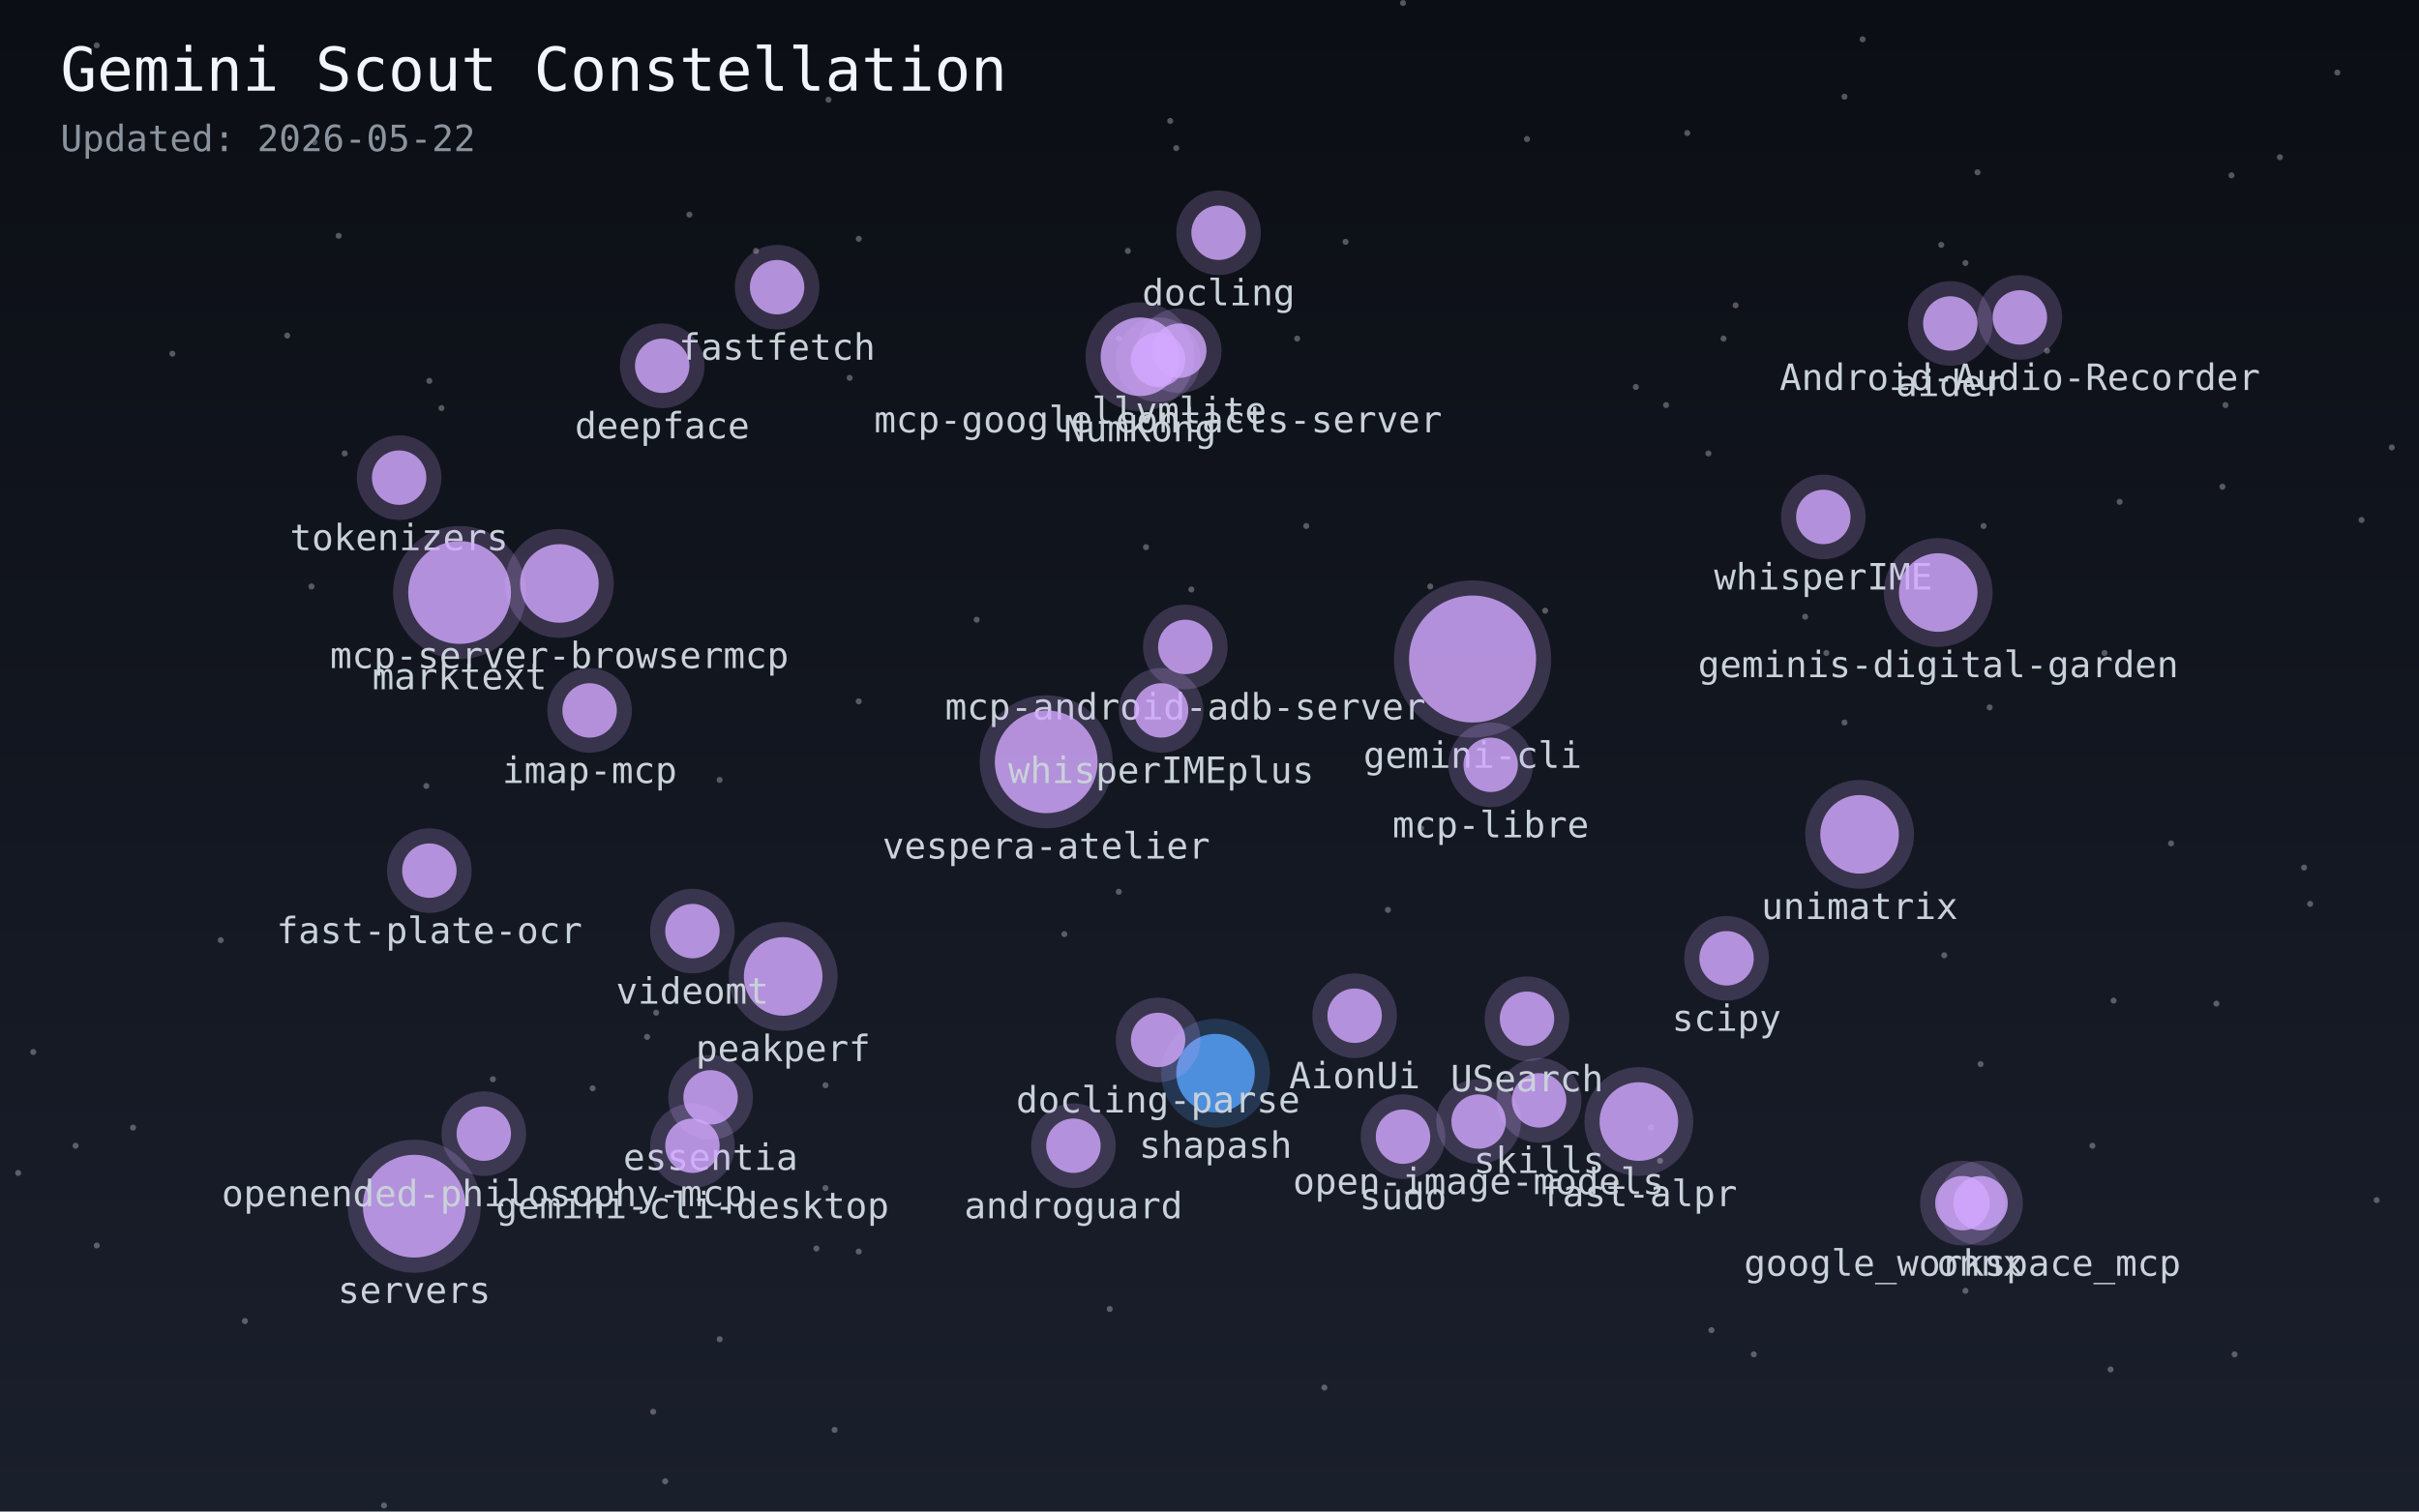
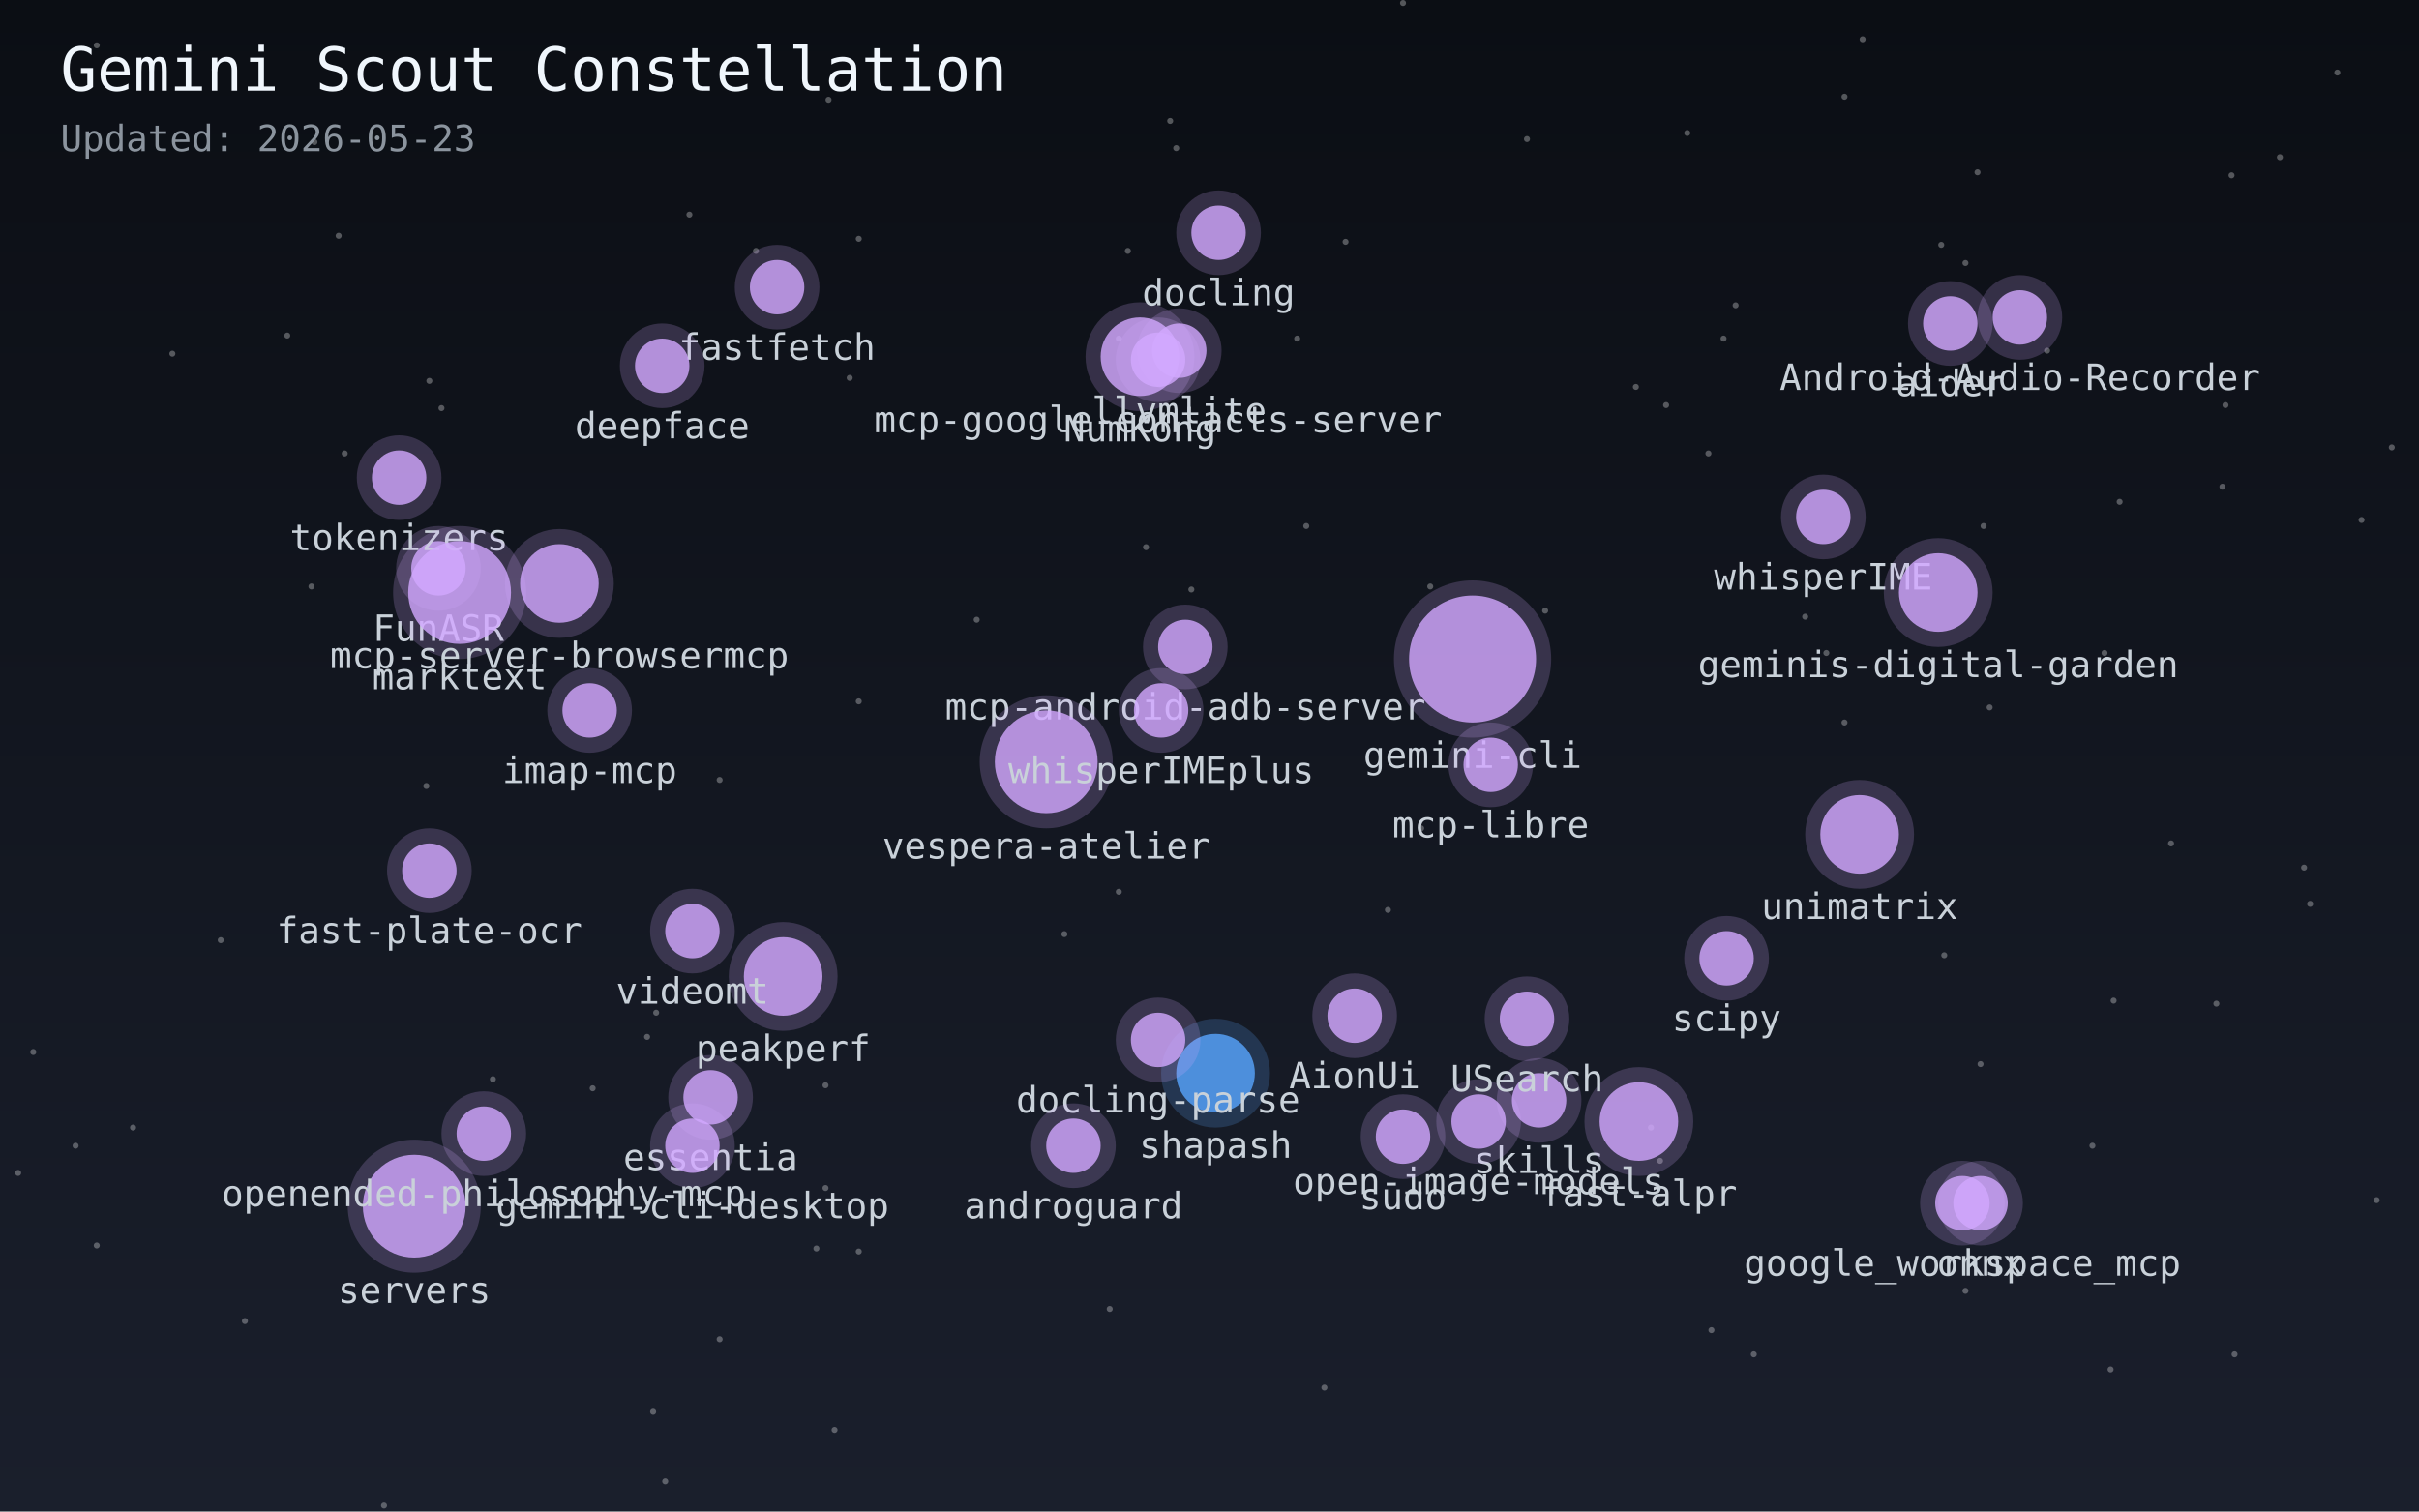
<svg xmlns="http://www.w3.org/2000/svg" width="800" height="500">
  <defs>
    <linearGradient id="sky" x1="0%" y1="0%" x2="0%" y2="100%">
      <stop offset="0%" style="stop-color:#0b0e14;stop-opacity:1" />
      <stop offset="100%" style="stop-color:#1a1f2c;stop-opacity:1" />
    </linearGradient>
  </defs>
  <rect width="100%" height="100%" fill="url(#sky)" />
  <circle cx="654" cy="57" r="1" fill="white" opacity="0.3" />
  <circle cx="25" cy="379" r="1" fill="white" opacity="0.3" />
  <circle cx="281" cy="125" r="1" fill="white" opacity="0.3" />
  <circle cx="228" cy="71" r="1" fill="white" opacity="0.3" />
  <circle cx="754" cy="52" r="1" fill="white" opacity="0.3" />
  <circle cx="692" cy="379" r="1" fill="white" opacity="0.3" />
  <circle cx="558" cy="44" r="1" fill="white" opacity="0.3" />
  <circle cx="604" cy="216" r="1" fill="white" opacity="0.3" />
  <circle cx="32" cy="15" r="1" fill="white" opacity="0.3" />
  <circle cx="95" cy="111" r="1" fill="white" opacity="0.3" />
  <circle cx="238" cy="258" r="1" fill="white" opacity="0.3" />
  <circle cx="616" cy="13" r="1" fill="white" opacity="0.3" />
  <circle cx="574" cy="101" r="1" fill="white" opacity="0.3" />
  <circle cx="733" cy="332" r="1" fill="white" opacity="0.3" />
  <circle cx="718" cy="279" r="1" fill="white" opacity="0.3" />
  <circle cx="429" cy="112" r="1" fill="white" opacity="0.3" />
  <circle cx="459" cy="301" r="1" fill="white" opacity="0.3" />
  <circle cx="284" cy="414" r="1" fill="white" opacity="0.3" />
  <circle cx="6" cy="388" r="1" fill="white" opacity="0.3" />
  <circle cx="163" cy="357" r="1" fill="white" opacity="0.3" />
  <circle cx="432" cy="174" r="1" fill="white" opacity="0.3" />
  <circle cx="284" cy="79" r="1" fill="white" opacity="0.3" />
  <circle cx="220" cy="490" r="1" fill="white" opacity="0.3" />
  <circle cx="781" cy="172" r="1" fill="white" opacity="0.3" />
  <circle cx="104" cy="47" r="1" fill="white" opacity="0.3" />
  <circle cx="389" cy="49" r="1" fill="white" opacity="0.3" />
  <circle cx="367" cy="433" r="1" fill="white" opacity="0.3" />
  <circle cx="352" cy="309" r="1" fill="white" opacity="0.3" />
  <circle cx="270" cy="413" r="1" fill="white" opacity="0.3" />
  <circle cx="44" cy="373" r="1" fill="white" opacity="0.3" />
  <circle cx="470" cy="274" r="1" fill="white" opacity="0.3" />
  <circle cx="127" cy="498" r="1" fill="white" opacity="0.3" />
  <circle cx="387" cy="40" r="1" fill="white" opacity="0.3" />
  <circle cx="565" cy="150" r="1" fill="white" opacity="0.3" />
  <circle cx="643" cy="316" r="1" fill="white" opacity="0.3" />
  <circle cx="370" cy="295" r="1" fill="white" opacity="0.3" />
  <circle cx="196" cy="360" r="1" fill="white" opacity="0.3" />
  <circle cx="71" cy="23" r="1" fill="white" opacity="0.3" />
  <circle cx="677" cy="116" r="1" fill="white" opacity="0.3" />
  <circle cx="791" cy="148" r="1" fill="white" opacity="0.3" />
  <circle cx="81" cy="437" r="1" fill="white" opacity="0.3" />
  <circle cx="238" cy="443" r="1" fill="white" opacity="0.3" />
  <circle cx="103" cy="194" r="1" fill="white" opacity="0.3" />
  <circle cx="284" cy="232" r="1" fill="white" opacity="0.3" />
  <circle cx="650" cy="427" r="1" fill="white" opacity="0.3" />
  <circle cx="373" cy="83" r="1" fill="white" opacity="0.3" />
  <circle cx="379" cy="181" r="1" fill="white" opacity="0.3" />
  <circle cx="214" cy="343" r="1" fill="white" opacity="0.3" />
  <circle cx="273" cy="359" r="1" fill="white" opacity="0.3" />
  <circle cx="699" cy="331" r="1" fill="white" opacity="0.3" />
  <circle cx="73" cy="311" r="1" fill="white" opacity="0.3" />
  <circle cx="650" cy="87" r="1" fill="white" opacity="0.3" />
  <circle cx="546" cy="373" r="1" fill="white" opacity="0.3" />
  <circle cx="250" cy="83" r="1" fill="white" opacity="0.3" />
  <circle cx="473" cy="194" r="1" fill="white" opacity="0.3" />
  <circle cx="276" cy="473" r="1" fill="white" opacity="0.3" />
  <circle cx="655" cy="352" r="1" fill="white" opacity="0.3" />
  <circle cx="570" cy="112" r="1" fill="white" opacity="0.3" />
  <circle cx="701" cy="166" r="1" fill="white" opacity="0.3" />
  <circle cx="786" cy="397" r="1" fill="white" opacity="0.3" />
  <circle cx="57" cy="117" r="1" fill="white" opacity="0.3" />
  <circle cx="32" cy="412" r="1" fill="white" opacity="0.3" />
  <circle cx="323" cy="205" r="1" fill="white" opacity="0.3" />
  <circle cx="274" cy="33" r="1" fill="white" opacity="0.3" />
  <circle cx="216" cy="467" r="1" fill="white" opacity="0.3" />
  <circle cx="580" cy="448" r="1" fill="white" opacity="0.3" />
  <circle cx="735" cy="161" r="1" fill="white" opacity="0.3" />
  <circle cx="217" cy="335" r="1" fill="white" opacity="0.3" />
  <circle cx="511" cy="202" r="1" fill="white" opacity="0.3" />
  <circle cx="658" cy="234" r="1" fill="white" opacity="0.3" />
  <circle cx="146" cy="135" r="1" fill="white" opacity="0.3" />
  <circle cx="142" cy="126" r="1" fill="white" opacity="0.3" />
  <circle cx="762" cy="287" r="1" fill="white" opacity="0.3" />
  <circle cx="551" cy="134" r="1" fill="white" opacity="0.3" />
  <circle cx="764" cy="299" r="1" fill="white" opacity="0.3" />
  <circle cx="438" cy="459" r="1" fill="white" opacity="0.3" />
  <circle cx="597" cy="204" r="1" fill="white" opacity="0.3" />
  <circle cx="370" cy="112" r="1" fill="white" opacity="0.3" />
  <circle cx="141" cy="260" r="1" fill="white" opacity="0.3" />
  <circle cx="505" cy="46" r="1" fill="white" opacity="0.3" />
  <circle cx="773" cy="24" r="1" fill="white" opacity="0.3" />
  <circle cx="112" cy="78" r="1" fill="white" opacity="0.3" />
  <circle cx="642" cy="81" r="1" fill="white" opacity="0.3" />
  <circle cx="696" cy="216" r="1" fill="white" opacity="0.3" />
  <circle cx="610" cy="32" r="1" fill="white" opacity="0.3" />
  <circle cx="394" cy="195" r="1" fill="white" opacity="0.3" />
  <circle cx="610" cy="239" r="1" fill="white" opacity="0.3" />
  <circle cx="541" cy="128" r="1" fill="white" opacity="0.3" />
  <circle cx="566" cy="440" r="1" fill="white" opacity="0.3" />
  <circle cx="11" cy="348" r="1" fill="white" opacity="0.3" />
  <circle cx="738" cy="58" r="1" fill="white" opacity="0.3" />
  <circle cx="698" cy="453" r="1" fill="white" opacity="0.3" />
  <circle cx="549" cy="384" r="1" fill="white" opacity="0.3" />
  <circle cx="273" cy="393" r="1" fill="white" opacity="0.3" />
  <circle cx="656" cy="174" r="1" fill="white" opacity="0.3" />
  <circle cx="114" cy="150" r="1" fill="white" opacity="0.3" />
  <circle cx="445" cy="80" r="1" fill="white" opacity="0.3" />
  <circle cx="464" cy="1" r="1" fill="white" opacity="0.3" />
  <circle cx="739" cy="448" r="1" fill="white" opacity="0.3" />
  <circle cx="736" cy="134" r="1" fill="white" opacity="0.3" />
+   <circle cx="145" cy="188" r="9" fill="#d2a8ff" opacity="0.8">
+     </circle>
+   <circle cx="145" cy="188" r="14" fill="#d2a8ff" opacity="0.2" />
+   <text x="145" y="212" fill="#c9d1d9" font-size="12" font-family="monospace" text-anchor="middle">FunASR</text>
  <circle cx="235" cy="363" r="9" fill="#d2a8ff" opacity="0.8">
    </circle>
  <circle cx="235" cy="363" r="14" fill="#d2a8ff" opacity="0.2" />
  <text x="235" y="387" fill="#c9d1d9" font-size="12" font-family="monospace" text-anchor="middle">essentia</text>
  <circle cx="402" cy="355" r="13" fill="#58a6ff" opacity="0.8">
    </circle>
  <circle cx="402" cy="355" r="18" fill="#58a6ff" opacity="0.2" />
  <text x="402" y="383" fill="#c9d1d9" font-size="12" font-family="monospace" text-anchor="middle">shapash</text>
  <circle cx="259" cy="323" r="13" fill="#d2a8ff" opacity="0.8">
    </circle>
  <circle cx="259" cy="323" r="18" fill="#d2a8ff" opacity="0.2" />
  <text x="259" y="351" fill="#c9d1d9" font-size="12" font-family="monospace" text-anchor="middle">peakperf</text>
  <circle cx="509" cy="364" r="9" fill="#d2a8ff" opacity="0.8">
    </circle>
  <circle cx="509" cy="364" r="14" fill="#d2a8ff" opacity="0.2" />
  <text x="509" y="388" fill="#c9d1d9" font-size="12" font-family="monospace" text-anchor="middle">skills</text>
  <circle cx="229" cy="308" r="9" fill="#d2a8ff" opacity="0.8">
    </circle>
  <circle cx="229" cy="308" r="14" fill="#d2a8ff" opacity="0.2" />
  <text x="229" y="332" fill="#c9d1d9" font-size="12" font-family="monospace" text-anchor="middle">videomt</text>
  <circle cx="383" cy="344" r="9" fill="#d2a8ff" opacity="0.8">
    </circle>
  <circle cx="383" cy="344" r="14" fill="#d2a8ff" opacity="0.2" />
  <text x="383" y="368" fill="#c9d1d9" font-size="12" font-family="monospace" text-anchor="middle">docling-parse</text>
  <circle cx="542" cy="371" r="13" fill="#d2a8ff" opacity="0.8">
    </circle>
  <circle cx="542" cy="371" r="18" fill="#d2a8ff" opacity="0.2" />
  <text x="542" y="399" fill="#c9d1d9" font-size="12" font-family="monospace" text-anchor="middle">fast-alpr</text>
  <circle cx="489" cy="371" r="9" fill="#d2a8ff" opacity="0.8">
    </circle>
  <circle cx="489" cy="371" r="14" fill="#d2a8ff" opacity="0.2" />
  <text x="489" y="395" fill="#c9d1d9" font-size="12" font-family="monospace" text-anchor="middle">open-image-models</text>
  <circle cx="142" cy="288" r="9" fill="#d2a8ff" opacity="0.8">
    </circle>
  <circle cx="142" cy="288" r="14" fill="#d2a8ff" opacity="0.2" />
  <text x="142" y="312" fill="#c9d1d9" font-size="12" font-family="monospace" text-anchor="middle">fast-plate-ocr</text>
  <circle cx="257" cy="95" r="9" fill="#d2a8ff" opacity="0.8">
    </circle>
  <circle cx="257" cy="95" r="14" fill="#d2a8ff" opacity="0.2" />
  <text x="257" y="119" fill="#c9d1d9" font-size="12" font-family="monospace" text-anchor="middle">fastfetch</text>
  <circle cx="571" cy="317" r="9" fill="#d2a8ff" opacity="0.8">
    </circle>
  <circle cx="571" cy="317" r="14" fill="#d2a8ff" opacity="0.2" />
  <text x="571" y="341" fill="#c9d1d9" font-size="12" font-family="monospace" text-anchor="middle">scipy</text>
  <circle cx="668" cy="105" r="9" fill="#d2a8ff" opacity="0.8">
    </circle>
  <circle cx="668" cy="105" r="14" fill="#d2a8ff" opacity="0.2" />
  <text x="668" y="129" fill="#c9d1d9" font-size="12" font-family="monospace" text-anchor="middle">Android-Audio-Recorder</text>
  <circle cx="505" cy="337" r="9" fill="#d2a8ff" opacity="0.8">
    </circle>
  <circle cx="505" cy="337" r="14" fill="#d2a8ff" opacity="0.2" />
  <text x="505" y="361" fill="#c9d1d9" font-size="12" font-family="monospace" text-anchor="middle">USearch</text>
  <circle cx="377" cy="118" r="13" fill="#d2a8ff" opacity="0.8">
    </circle>
  <circle cx="377" cy="118" r="18" fill="#d2a8ff" opacity="0.2" />
  <text x="377" y="146" fill="#c9d1d9" font-size="12" font-family="monospace" text-anchor="middle">NumKong</text>
  <circle cx="132" cy="158" r="9" fill="#d2a8ff" opacity="0.8">
    </circle>
  <circle cx="132" cy="158" r="14" fill="#d2a8ff" opacity="0.2" />
  <text x="132" y="182" fill="#c9d1d9" font-size="12" font-family="monospace" text-anchor="middle">tokenizers</text>
  <circle cx="403" cy="77" r="9" fill="#d2a8ff" opacity="0.8">
    </circle>
  <circle cx="403" cy="77" r="14" fill="#d2a8ff" opacity="0.2" />
  <text x="403" y="101" fill="#c9d1d9" font-size="12" font-family="monospace" text-anchor="middle">docling</text>
  <circle cx="219" cy="121" r="9" fill="#d2a8ff" opacity="0.8">
    </circle>
  <circle cx="219" cy="121" r="14" fill="#d2a8ff" opacity="0.2" />
  <text x="219" y="145" fill="#c9d1d9" font-size="12" font-family="monospace" text-anchor="middle">deepface</text>
  <circle cx="448" cy="336" r="9" fill="#d2a8ff" opacity="0.8">
    </circle>
  <circle cx="448" cy="336" r="14" fill="#d2a8ff" opacity="0.2" />
  <text x="448" y="360" fill="#c9d1d9" font-size="12" font-family="monospace" text-anchor="middle">AionUi</text>
  <circle cx="152" cy="196" r="17" fill="#d2a8ff" opacity="0.8">
    </circle>
  <circle cx="152" cy="196" r="22" fill="#d2a8ff" opacity="0.2" />
  <text x="152" y="228" fill="#c9d1d9" font-size="12" font-family="monospace" text-anchor="middle">marktext</text>
  <circle cx="655" cy="398" r="9" fill="#d2a8ff" opacity="0.8">
    </circle>
  <circle cx="655" cy="398" r="14" fill="#d2a8ff" opacity="0.2" />
  <text x="655" y="422" fill="#c9d1d9" font-size="12" font-family="monospace" text-anchor="middle">onnx</text>
  <circle cx="390" cy="116" r="9" fill="#d2a8ff" opacity="0.8">
    </circle>
  <circle cx="390" cy="116" r="14" fill="#d2a8ff" opacity="0.2" />
  <text x="390" y="140" fill="#c9d1d9" font-size="12" font-family="monospace" text-anchor="middle">llvmlite</text>
  <circle cx="392" cy="214" r="9" fill="#d2a8ff" opacity="0.8">
    </circle>
  <circle cx="392" cy="214" r="14" fill="#d2a8ff" opacity="0.2" />
  <text x="392" y="238" fill="#c9d1d9" font-size="12" font-family="monospace" text-anchor="middle">mcp-android-adb-server</text>
  <circle cx="487" cy="218" r="21" fill="#d2a8ff" opacity="0.8">
    </circle>
  <circle cx="487" cy="218" r="26" fill="#d2a8ff" opacity="0.2" />
  <text x="487" y="254" fill="#c9d1d9" font-size="12" font-family="monospace" text-anchor="middle">gemini-cli</text>
  <circle cx="355" cy="379" r="9" fill="#d2a8ff" opacity="0.8">
    </circle>
  <circle cx="355" cy="379" r="14" fill="#d2a8ff" opacity="0.2" />
  <text x="355" y="403" fill="#c9d1d9" font-size="12" font-family="monospace" text-anchor="middle">androguard</text>
  <circle cx="615" cy="276" r="13" fill="#d2a8ff" opacity="0.8">
    </circle>
  <circle cx="615" cy="276" r="18" fill="#d2a8ff" opacity="0.2" />
  <text x="615" y="304" fill="#c9d1d9" font-size="12" font-family="monospace" text-anchor="middle">unimatrix</text>
  <circle cx="464" cy="376" r="9" fill="#d2a8ff" opacity="0.8">
    </circle>
  <circle cx="464" cy="376" r="14" fill="#d2a8ff" opacity="0.2" />
  <text x="464" y="400" fill="#c9d1d9" font-size="12" font-family="monospace" text-anchor="middle">sudo</text>
  <circle cx="229" cy="379" r="9" fill="#d2a8ff" opacity="0.8">
    </circle>
  <circle cx="229" cy="379" r="14" fill="#d2a8ff" opacity="0.2" />
  <text x="229" y="403" fill="#c9d1d9" font-size="12" font-family="monospace" text-anchor="middle">gemini-cli-desktop</text>
  <circle cx="346" cy="252" r="17" fill="#d2a8ff" opacity="0.8">
    </circle>
  <circle cx="346" cy="252" r="22" fill="#d2a8ff" opacity="0.2" />
  <text x="346" y="284" fill="#c9d1d9" font-size="12" font-family="monospace" text-anchor="middle">vespera-atelier</text>
  <circle cx="137" cy="399" r="17" fill="#d2a8ff" opacity="0.8">
    </circle>
  <circle cx="137" cy="399" r="22" fill="#d2a8ff" opacity="0.2" />
  <text x="137" y="431" fill="#c9d1d9" font-size="12" font-family="monospace" text-anchor="middle">servers</text>
  <circle cx="645" cy="107" r="9" fill="#d2a8ff" opacity="0.8">
    </circle>
  <circle cx="645" cy="107" r="14" fill="#d2a8ff" opacity="0.2" />
  <text x="645" y="131" fill="#c9d1d9" font-size="12" font-family="monospace" text-anchor="middle">aider</text>
  <circle cx="493" cy="253" r="9" fill="#d2a8ff" opacity="0.8">
    </circle>
  <circle cx="493" cy="253" r="14" fill="#d2a8ff" opacity="0.2" />
  <text x="493" y="277" fill="#c9d1d9" font-size="12" font-family="monospace" text-anchor="middle">mcp-libre</text>
  <circle cx="383" cy="119" r="9" fill="#d2a8ff" opacity="0.8">
    </circle>
  <circle cx="383" cy="119" r="14" fill="#d2a8ff" opacity="0.2" />
  <text x="383" y="143" fill="#c9d1d9" font-size="12" font-family="monospace" text-anchor="middle">mcp-google-contacts-server</text>
  <circle cx="160" cy="375" r="9" fill="#d2a8ff" opacity="0.8">
    </circle>
  <circle cx="160" cy="375" r="14" fill="#d2a8ff" opacity="0.2" />
  <text x="160" y="399" fill="#c9d1d9" font-size="12" font-family="monospace" text-anchor="middle">openended-philosophy-mcp</text>
  <circle cx="603" cy="171" r="9" fill="#d2a8ff" opacity="0.8">
    </circle>
  <circle cx="603" cy="171" r="14" fill="#d2a8ff" opacity="0.2" />
  <text x="603" y="195" fill="#c9d1d9" font-size="12" font-family="monospace" text-anchor="middle">whisperIME</text>
  <circle cx="384" cy="235" r="9" fill="#d2a8ff" opacity="0.8">
    </circle>
  <circle cx="384" cy="235" r="14" fill="#d2a8ff" opacity="0.2" />
  <text x="384" y="259" fill="#c9d1d9" font-size="12" font-family="monospace" text-anchor="middle">whisperIMEplus</text>
  <circle cx="641" cy="196" r="13" fill="#d2a8ff" opacity="0.8">
    </circle>
  <circle cx="641" cy="196" r="18" fill="#d2a8ff" opacity="0.2" />
  <text x="641" y="224" fill="#c9d1d9" font-size="12" font-family="monospace" text-anchor="middle">geminis-digital-garden</text>
  <circle cx="185" cy="193" r="13" fill="#d2a8ff" opacity="0.8">
    </circle>
  <circle cx="185" cy="193" r="18" fill="#d2a8ff" opacity="0.2" />
  <text x="185" y="221" fill="#c9d1d9" font-size="12" font-family="monospace" text-anchor="middle">mcp-server-browsermcp</text>
  <circle cx="195" cy="235" r="9" fill="#d2a8ff" opacity="0.8">
    </circle>
  <circle cx="195" cy="235" r="14" fill="#d2a8ff" opacity="0.2" />
  <text x="195" y="259" fill="#c9d1d9" font-size="12" font-family="monospace" text-anchor="middle">imap-mcp</text>
  <circle cx="649" cy="398" r="9" fill="#d2a8ff" opacity="0.8">
    </circle>
  <circle cx="649" cy="398" r="14" fill="#d2a8ff" opacity="0.2" />
  <text x="649" y="422" fill="#c9d1d9" font-size="12" font-family="monospace" text-anchor="middle">google_workspace_mcp</text>
  <text x="20" y="30" fill="#f0f6fc" font-size="20" font-family="monospace">Gemini Scout Constellation</text>
-   <text x="20" y="50" fill="#8b949e" font-size="12" font-family="monospace">Updated: 2026-05-22</text>
+   <text x="20" y="50" fill="#8b949e" font-size="12" font-family="monospace">Updated: 2026-05-23</text>
</svg>
